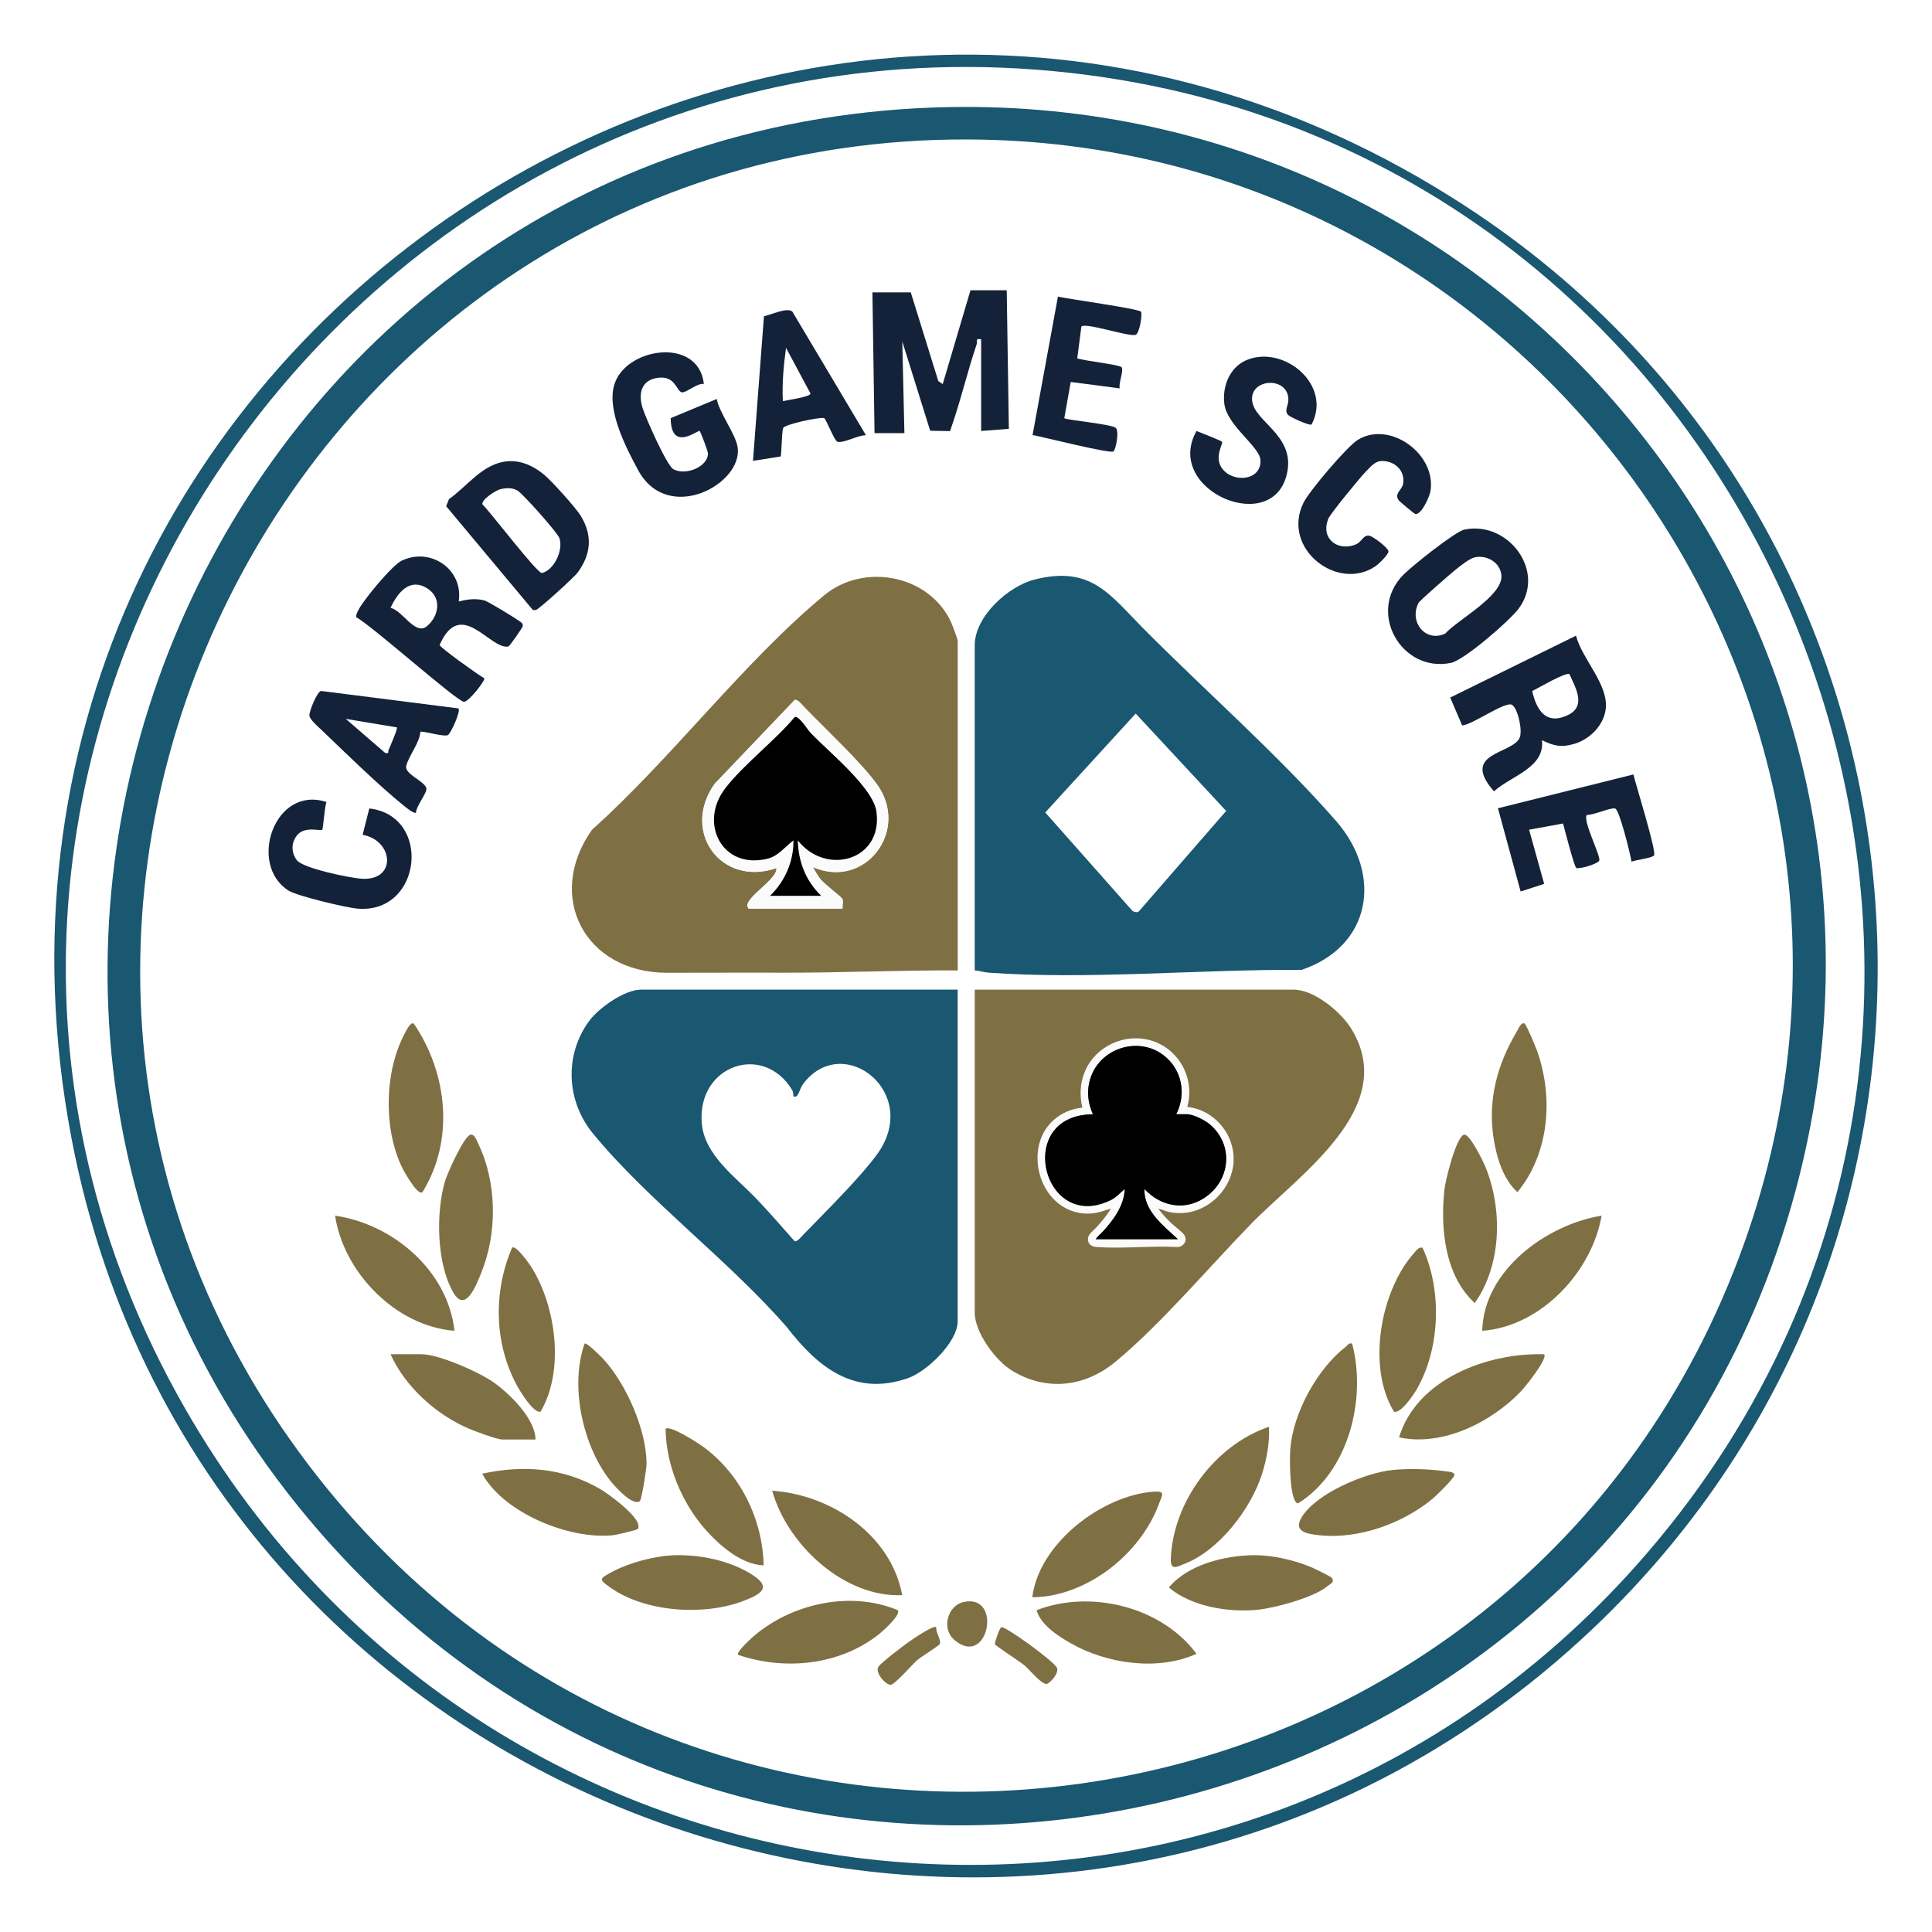
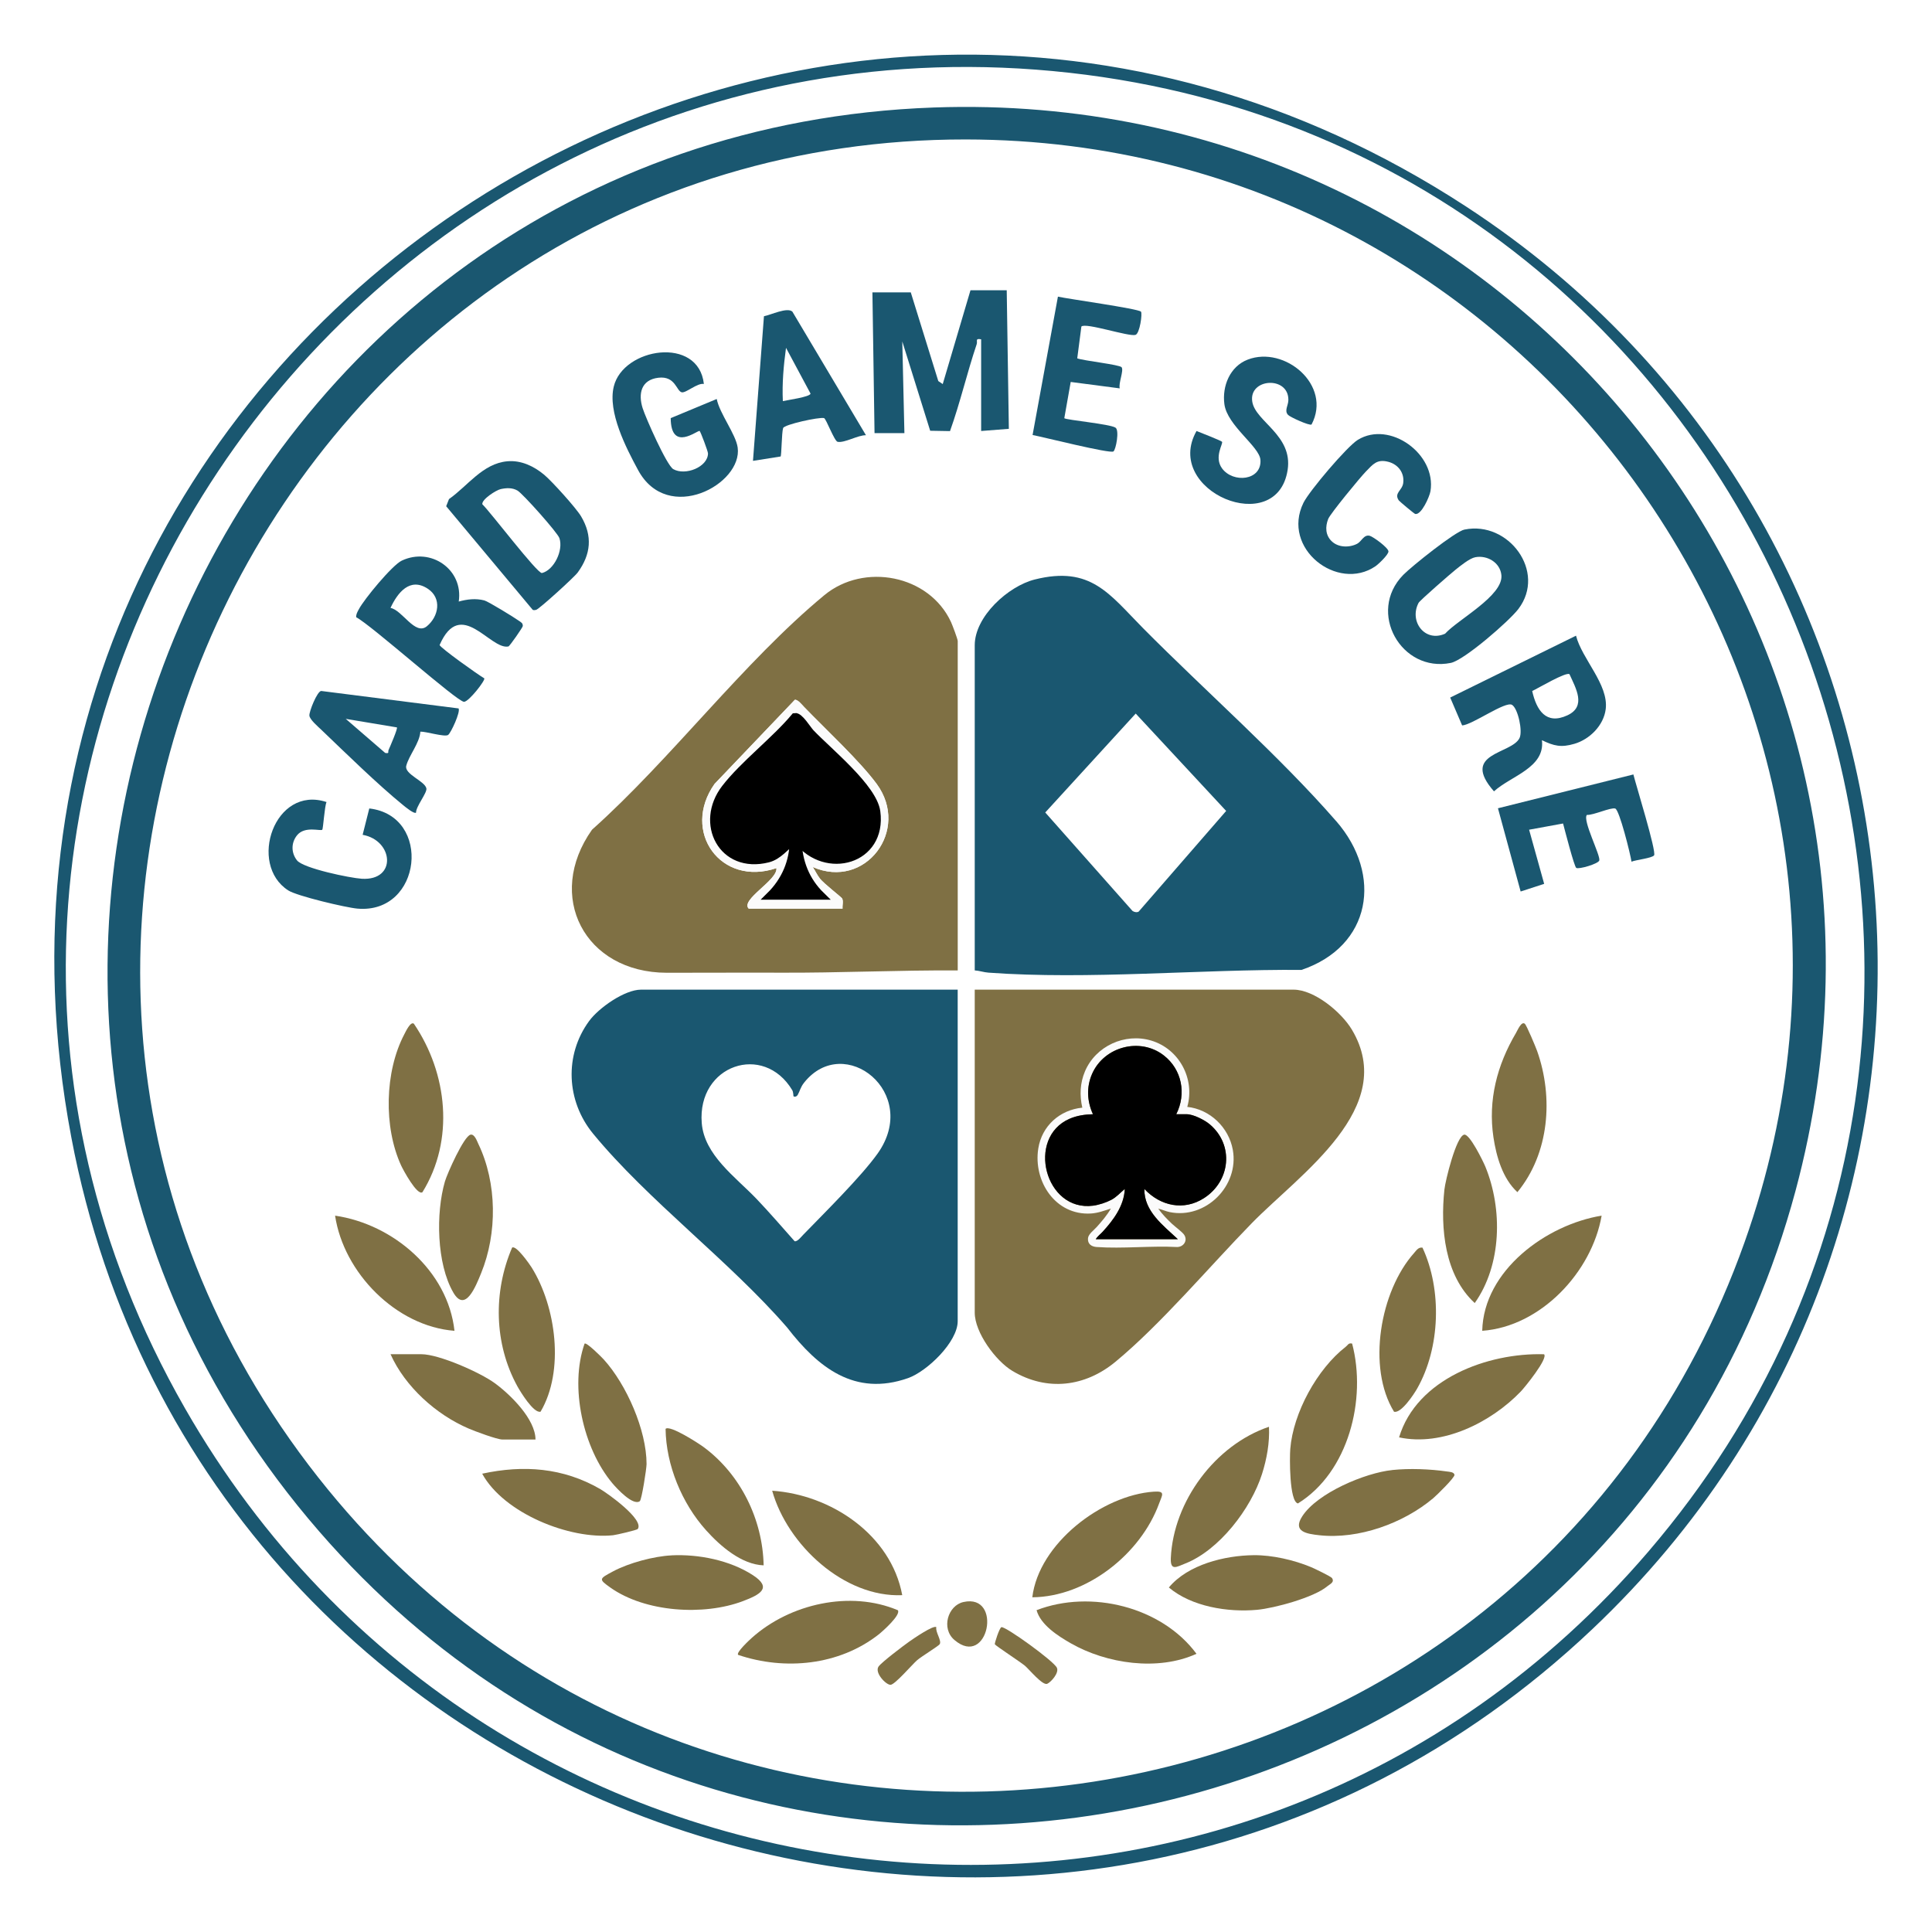
<svg xmlns="http://www.w3.org/2000/svg" id="Camada_1" data-name="Camada 1" viewBox="0 0 500 500">
  <defs>
    <style>
      .cls-1 {
      fill: #1a5770;
      }

      .cls-2 {
      fill: #7f7044;
      }

      .cls-3 {
-       fill: #132239;
+       fill: #1a5770;
      }

      .cls-4 {
      fill: #fbfbfb;
-       }
- 
-       .cls-5 {
-       fill: #fdfdfd;
      }
    </style>
  </defs>
  <path class="cls-1" d="M379.36,53.41c127.35,83.03,143.49,263.48,32.67,368.27-135.1,127.74-359.24,54.27-393.58-127.37C-20.24,89.67,204.68-60.48,379.36,53.41ZM47.88,364.48c79.92,139.63,273.42,159.99,378.75,37.03,120.97-141.23,34.02-362.14-149.81-382.67C89.01-2.13-46.59,199.43,47.88,364.48Z" />
  <path class="cls-1" d="M241.66,27.82c149.79-5.36,262.13,134.95,223.01,280.4-45.88,170.56-265.84,222.14-382.1,88.07C-39.65,255.34,55.6,34.48,241.66,27.82ZM249.93,36.09c-175.2-.16-276.73,202.62-170.07,343.04,102.98,135.57,314.79,102.23,371.62-57.61,49.55-139.36-54.56-285.3-201.55-285.43Z" />
  <path class="cls-2" d="M252.26,256.12h82.5c5.4,0,12.39,5.83,15.08,10.31,12.16,20.25-13.4,37.37-25.85,50.1-10.87,11.12-23.52,26.15-35.3,35.89-7.87,6.51-17.7,7.73-26.67,2.38-4.33-2.58-9.76-9.96-9.76-15.08v-83.6Z" />
  <path class="cls-1" d="M247.85,256.12v85.81c0,5.37-7.92,12.99-12.86,14.73-13.78,4.83-23.29-2.75-31.27-13.09-14.92-17.22-35.98-32.84-50.24-50.19-6.91-8.41-7.5-20.31-1-29.16,2.49-3.39,9.17-8.1,13.42-8.1h81.95ZM205.36,283.71c-.06-.06-.01-1.05-.33-1.58-7.41-12.34-24.6-6.52-23.42,8.5.65,8.29,8.73,13.96,14.1,19.56,3.4,3.55,6.67,7.37,9.94,11.04.71.17,1.71-1.15,2.2-1.65,5.45-5.63,14.98-15.02,19.26-21.02,11.2-15.71-8.58-31.38-18.97-18.42-1.01,1.26-1.08,2.14-1.68,3.19-.34.59-.92.55-1.09.38Z" />
  <path class="cls-2" d="M247.85,251.15c-15.38-.1-30.71.66-46.1.58-9.69-.05-19.55.04-29.23.02-21.24-.06-31.47-19.83-19.31-37.02,20.47-18.28,39.21-43.41,60.14-60.71,10.21-8.44,27.11-5.29,32.78,6.98.35.76,1.73,4.43,1.73,4.9v85.26ZM193.77,235.15h24.28c-.09-.81.26-1.96-.12-2.64-.19-.33-4.69-3.81-5.69-5.07-.79-1-1.21-2.03-1.91-3.06,13.61,5.97,25.32-9.58,16.54-21.51-4.33-5.9-13.33-14.27-18.75-19.88-.52-.54-1.68-2.01-2.42-1.88l-20.77,21.76c-8.71,12.31,1.61,26.7,16,21.8.43,3.07-9.41,8.18-7.17,10.48Z" />
  <path class="cls-3" d="M260.54,75.12l.55,35.86-7.17.56v-23.73c-1.65-.29-.87.44-1.16,1.29-2.5,7.41-4.26,15.11-6.9,22.47l-5.13-.09-7.22-23.12.55,23.73h-7.73l-.55-36.42h9.93l7.12,22.95,1.15.78,7.18-24.28h9.38Z" />
  <path class="cls-3" d="M407.87,164.51c1.54,6.05,8.46,12.61,7.69,18.99-.51,4.22-4.14,7.84-8.11,9-3.43,1-5.24.58-8.4-.94.85,7.15-8.01,9.22-12.41,13.24-8.79-10.02,4.55-9.57,6.61-13.79.87-1.78-.39-7.62-1.93-8.59-1.68-1.07-10.3,5.19-12.92,5.32l-3.09-7.21,32.55-16.01ZM406.18,174.48c-.91-.65-8.19,3.68-9.65,4.36,1.11,4.92,3.56,8.85,9.1,6.29,5.01-2.31,2.18-7.02.55-10.65Z" />
  <path class="cls-3" d="M379.03,137.05c11.34-2.32,21.27,10.88,13.93,20.55-2.35,3.1-13.99,13.24-17.49,13.96-12.77,2.61-21.78-13.13-12.3-22.79,2.16-2.2,13.42-11.23,15.86-11.73ZM381.8,144.21c-1.46.28-3.85,2.23-5.08,3.21s-9.28,7.98-9.6,8.61c-2.51,4.81,1.67,10.3,6.87,7.97,3.36-3.71,15.1-9.84,14.57-15.16-.32-3.26-3.68-5.22-6.76-4.63Z" />
  <path class="cls-3" d="M118.72,155.68c2.18-.6,4.39-.87,6.63-.29.98.25,7.9,4.5,9.02,5.32.52.38.94.52.93,1.31,0,.32-3.4,5.22-3.72,5.28-4.71,1-12.34-12.88-17.81-.37.15.71,9.97,7.71,11.56,8.62.35.48-4.01,6.08-5.24,6.08-1.77,0-24.07-19.92-27.91-21.89-.05-.79.33-1.39.68-2.05,1.35-2.59,8.64-11.43,11.12-12.6,7.52-3.56,15.99,2.31,14.74,10.59ZM101.07,157.33c3.06.56,6.36,7.26,9.41,4.74s3.95-7.24.24-9.7c-4.64-3.07-7.83,1.02-9.66,4.96Z" />
  <path class="cls-3" d="M131.3,119.38c3.55-.32,6.86,1.27,9.5,3.46,2.02,1.68,8.31,8.63,9.6,10.82,3,5.07,2.53,9.79-.87,14.48-.9,1.24-9.99,9.49-10.78,9.69-.3.08-.58.12-.88,0l-22.4-26.82.73-1.85c4.84-3.39,8.71-9.21,15.1-9.78ZM129.61,126.57c-1.19.25-5,2.68-4.78,3.94,2.05,1.93,14.3,18.08,15.44,17.79,3.11-.79,5.56-5.84,4.51-9.02-.48-1.44-9.5-11.54-10.85-12.32s-2.83-.7-4.32-.39Z" />
  <path class="cls-3" d="M182.15,99.37c-1.66-.32-4.6,2.37-5.69,2.16-1.42-.27-1.62-4.31-6.09-3.77s-5.23,4.16-4.06,7.86c.79,2.51,6.22,14.8,7.93,15.79,3.1,1.77,8.94-.52,8.99-4.06,0-.54-1.92-5.62-2.16-5.81-.45-.35-7.43,5.63-7.49-3.33l11.91-4.95c.74,3.77,4.93,9.08,5.42,12.56,1.32,9.49-18.09,20-25.76,5.86-3.16-5.83-7.9-15.06-6.31-21.63,2.43-10.09,21.94-13.18,23.32-.69Z" />
  <path class="cls-3" d="M339.42,109.86c-.53.38-5.56-1.93-6.06-2.47-1.06-1.12.06-2.42.07-3.87.07-6.32-10.33-5.63-9.34.45.84,5.17,10.53,8.65,9.15,17.64-2.74,17.86-32.38,5.49-23.58-10.07.94.38,6.38,2.5,6.6,2.79.36.48-2.14,3.93,0,6.88,2.86,3.91,10.29,3.18,9.94-2.18-.23-3.48-8.59-8.86-9.33-14.43-.62-4.68,1.44-9.76,6.03-11.53,9.54-3.69,21.91,6.59,16.52,16.81Z" />
  <path class="cls-3" d="M422.72,200.43c.61,2.54,6.05,20.04,5.35,20.94-.57.73-4.67,1.15-5.84,1.63-.29-2-3.14-13.44-4.21-13.75-1.2-.35-5.65,1.76-7.34,1.65-1.18,1.37,3.56,10.45,3.22,11.78-.22.87-5.34,2.37-5.97,1.93-.54-.38-3.01-9.97-3.41-11.49l-8.79,1.61,3.9,14.01-6.09,1.98-5.87-21.54,35.04-8.75Z" />
  <path class="cls-3" d="M224.12,112.64c-2.03-.08-5.55,2.06-7.35,1.7-.84-.17-2.98-6.01-3.51-6.14-1.25-.31-10.29,1.65-10.59,2.59-.38,1.17-.4,7.08-.65,7.35l-7.15,1.13,2.84-37.43c1.8-.34,5.98-2.39,7.35-1.2l19.05,32ZM202.6,103.81c1.19-.29,6.99-1.06,7.17-1.94l-6.35-11.85c-.62,4.57-1.04,9.16-.82,13.79Z" />
  <path class="cls-3" d="M295.28,80.66c.41.43-.3,5.68-1.42,6.01-1.76.52-12.92-3.27-14-2.16l-1.07,8.23c1.61.62,11.02,1.63,11.49,2.31.6.86-.86,4.15-.49,5.46l-12.69-1.66-1.66,9.38c.49.47,11.89,1.5,13.27,2.46,1.02.71.1,5.63-.55,6.14-.84.66-18.42-3.79-20.93-4.25l6.56-35.81c2.59.59,20.74,3.1,21.5,3.89Z" />
  <path class="cls-3" d="M344.61,140.04c1.69,1.69,4.6,1.74,6.63.68,1.14-.6,1.72-2.44,3.24-2.06.85.21,4.85,3.09,4.85,4.06,0,.82-2.55,3.27-3.37,3.83-9.8,6.68-24.42-4.6-18.63-16.42,1.5-3.05,11.25-14.55,14.06-16.29,8.28-5.11,20.42,3.7,18.81,13.3-.23,1.36-2.32,6.17-3.93,5.88-.27-.05-4.09-3.27-4.26-3.51-1.32-1.91.88-2.55,1.14-4.49.36-2.66-1.33-4.84-3.84-5.5-2.95-.77-3.96.61-5.81,2.5-1.46,1.49-9.25,10.94-9.77,12.3-.78,2.03-.72,4.14.87,5.72Z" />
  <path class="cls-3" d="M118.67,183.33c.58.86-2,6.43-2.71,6.88-.93.59-5.72-.92-7.17-.86-.18,2.94-2.97,6.17-3.65,8.83-.56,2.19,4.85,3.96,5.21,5.87.22,1.15-2.72,4.65-2.68,6.27-.52.39-2.77-1.49-3.31-1.92-6.73-5.49-14.84-13.45-21.25-19.58-.83-.79-2.94-2.59-3.04-3.62s2.01-6.29,3.05-6.38l35.55,4.52ZM102.72,188.25l-13.24-2.21,10.21,8.82c1.19.2.64-.24.87-.76.37-.83,2.42-5.56,2.16-5.85Z" />
  <path class="cls-3" d="M84.51,207.56c-.52,1.08-.86,6.91-1.11,7.17-.42.44-4.53-1.06-6.54,1.46-1.54,1.94-1.53,4.52,0,6.47,1.63,2.08,13.8,4.58,16.77,4.76,9.15.55,8.21-9.94.22-11.37l1.72-6.82c16.33,1.87,13.65,27.38-3.06,25.92-3-.26-15.66-3.26-17.91-4.71-10.51-6.75-3.55-27.32,9.91-22.87Z" />
  <g>
    <path class="cls-2" d="M328.41,369.24c.2,4.11-.56,8.34-1.81,12.26-2.85,8.93-11.04,19.67-19.89,23.15-2.18.86-3.86,2.01-3.7-1.44.66-14.67,11.52-29.27,25.4-33.96Z" />
    <path class="cls-2" d="M107.12,264.95c8.72,12.84,10.54,30.14,2.21,43.59-1.37.99-5.05-5.88-5.51-6.89-4.56-9.91-4.28-24.28.81-33.97.37-.7,1.63-3.45,2.5-2.73Z" />
    <path class="cls-2" d="M232.37,416.73c.82,1.21-3.9,5.42-4.98,6.27-10.21,8.01-24.26,9.38-36.37,5.28-.57-.62,2.97-3.88,3.57-4.42,9.83-8.8,25.45-12.35,37.78-7.13Z" />
    <path class="cls-2" d="M378.92,293.65c1.41-.31,4.94,6.95,5.49,8.28,4.51,11.01,4.24,25.42-2.75,35.3-7.78-7.16-8.92-19.29-7.85-29.36.24-2.3,3.04-13.76,5.11-14.22Z" />
    <path class="cls-2" d="M121.77,293.65c1.05-.22,1.68,1.67,2.02,2.38,4.87,10.14,4.94,23.14.72,33.48-1.33,3.24-4.07,10.39-7.19,5-4.34-7.49-4.54-20.59-2.18-28.73.59-2.03,4.91-11.76,6.64-12.13Z" />
    <path class="cls-2" d="M349.93,347.72c3.8,14.41-.94,33.27-14.03,41.37-2.26-.5-2.15-11.97-1.98-14.08.74-9.36,6.97-20.74,14.36-26.47.55-.43.7-1.07,1.65-.82Z" />
    <path class="cls-2" d="M394.62,264.95c.47.39,2.8,5.97,3.18,7.03,4.27,12.02,3.18,26.5-5.1,36.55-3.81-3.5-5.45-9.21-6.2-14.21-1.43-9.61.93-18.66,5.83-26.98.4-.67,1.4-3.13,2.29-2.39Z" />
    <path class="cls-2" d="M267.16,413.38c1.67-13.91,18.05-26.43,31.46-27.34,3.08-.21,2.16.85,1.36,3.05-4.76,13.06-18.73,24.17-32.82,24.29Z" />
    <path class="cls-2" d="M165.58,388.51c-1.8,1.27-6.04-3.39-7.11-4.66-7.55-8.99-11.12-24.94-7.18-36.13.52-.4,4.38,3.47,4.97,4.12,5.86,6.46,11.07,18.27,11.07,27.05,0,1.18-1.26,9.27-1.75,9.61Z" />
    <path class="cls-2" d="M368.14,322.89c5.07,10.91,4.61,25.9-1.36,36.43-.85,1.5-4.18,6.56-6.01,6.03-7.05-11.44-3.6-31.22,5.19-41.07.6-.68,1.13-1.57,2.19-1.39Z" />
    <path class="cls-2" d="M197.63,405.11c-5.72-.2-11.22-4.98-14.91-9.09-6.25-6.96-10.34-16.84-10.47-26.23,1.1-1.09,8.57,3.76,9.89,4.74,9.54,7.07,15.24,18.7,15.49,30.58Z" />
    <path class="cls-2" d="M173.79,402.52c7.02-.34,15.1,1.27,21.04,5.12,5.14,3.33,1.84,5.06-2.56,6.73-10.17,3.85-25.3,2.88-34.31-3.51-3.1-2.2-2.91-2.25.68-4.18,4.06-2.18,10.55-3.93,15.16-4.15Z" />
    <path class="cls-2" d="M268.27,416.71c14.02-5.4,32.35-.9,41.38,11.29-9.95,4.54-23.25,2.6-32.57-2.74-3.31-1.9-7.75-4.73-8.82-8.55Z" />
    <path class="cls-2" d="M414.5,314.61c-2.52,14.56-15.73,28.71-30.9,29.8.36-15.65,16.62-27.48,30.9-29.8Z" />
    <path class="cls-2" d="M399.6,350.48c1.11,1.06-5,8.58-6.05,9.67-7.65,7.95-20.23,14.27-31.47,11.84,4.55-15.13,22.93-21.94,37.52-21.51Z" />
    <path class="cls-2" d="M324.46,402.48c4.78-.05,10.42,1.25,14.82,3.08.87.36,5.17,2.43,5.44,2.84.73,1.1-.54,1.56-1.22,2.13-3.42,2.89-13.69,5.68-18.19,6.09-7.55.69-16.93-.82-22.81-5.78,4.95-5.94,14.43-8.28,21.95-8.36Z" />
    <path class="cls-2" d="M233.5,412.83c-15.07.64-29.74-13.05-33.66-27.03,15.19,1.01,30.75,11.36,33.66,27.03Z" />
    <path class="cls-2" d="M132.52,322.89c1.02-.77,4.53,4.28,5.07,5.13,6.33,10.17,8.54,26.77,2.31,37.32-1.77.52-5.23-5.17-6.01-6.58-6.04-10.99-6.27-24.44-1.36-35.88Z" />
    <path class="cls-2" d="M138.59,372.55h-8.55c-1.4,0-7.12-2.14-8.75-2.84-8.4-3.59-16.46-10.84-20.22-19.24h8c4.52,0,15.2,4.72,18.99,7.5,4.08,2.99,10.5,9.3,10.53,14.58Z" />
    <path class="cls-2" d="M360.31,380.44c4.49-.46,9.73-.26,14.19.38.6.09,1.77.11,1.92.85.14.68-4.65,5.35-5.51,6.07-7.7,6.49-19.33,10.69-29.46,9.58-3.29-.36-6.98-.93-4.45-4.87,3.88-6.07,16.33-11.29,23.31-12Z" />
    <path class="cls-2" d="M117.62,344.41c-15.11-1.15-28.69-15.03-30.9-29.8,15.05,2.2,29.19,14.28,30.9,29.8Z" />
    <path class="cls-2" d="M165.05,395.7c-.21.29-5.51,1.52-6.39,1.62-11.28,1.17-28.29-5.72-33.87-15.93,10.71-2.32,20.95-1.56,30.52,3.96,1.92,1.11,11.48,7.91,9.74,10.35Z" />
    <path class="cls-2" d="M242.32,421.11c-.29,1.25,1.45,3.48.87,4.41-.28.46-4.78,3.21-5.84,4.14-1.33,1.16-5.77,6.37-6.89,6.37-1.2,0-4.19-3.15-3.09-4.73.77-1.11,6.46-5.41,7.93-6.45,1.04-.73,6.3-4.36,7.01-3.74Z" />
    <path class="cls-2" d="M249.35,414.6c10.25-2.27,6.42,17.3-2.34,9.83-3.52-3-1.69-8.94,2.34-9.83Z" />
    <path class="cls-2" d="M259.17,421.11c1.09-.23,13.56,8.77,14.35,10.5.62,1.34-1.5,3.7-2.49,4.15-1.21.55-4.71-3.79-5.82-4.7-1.25-1.02-7.51-5.12-7.75-5.52-.12-.2,1.21-4.32,1.71-4.43Z" />
  </g>
-   <path class="cls-4" d="M193.77,235.15c-2.24-2.3,7.6-7.41,7.17-10.48-14.39,4.9-24.71-9.49-16-21.8l20.77-21.76c.74-.13,1.9,1.34,2.42,1.88,5.42,5.61,14.41,13.98,18.75,19.88,8.77,11.94-2.93,27.49-16.54,21.51.7,1.03,1.11,2.06,1.91,3.06,1,1.25,5.5,4.73,5.69,5.07.38.68.03,1.84.12,2.64h-24.28ZM199.29,231.84h13.24c-4-3.88-5.92-8.77-6.06-14.35,7.25,9.27,22.04,5.23,20.36-7.4-.83-6.26-12.49-15.61-17.07-20.45-.81-.86-2.86-4.32-4.05-4.11-5.13,6.14-13.27,12.33-18,18.46-6.98,9.05-.8,21.22,11.04,18.21,2.71-.69,4.47-3.13,6.6-4.71.02,5.5-2.17,10.51-6.06,14.35Z" />
-   <path d="M199.29,231.84c3.9-3.84,6.09-8.84,6.06-14.35-2.13,1.58-3.89,4.02-6.6,4.71-11.84,3-18.02-9.16-11.04-18.21,4.73-6.13,12.87-12.32,18-18.46,1.18-.21,3.24,3.26,4.05,4.11,4.58,4.84,16.24,14.19,17.07,20.45,1.68,12.63-13.11,16.67-20.36,7.4.15,5.58,2.06,10.46,6.06,14.35h-13.24Z" />
+   <g>
+     <path class="cls-4" d="M193.77,235.15c-2.24-2.3,7.6-7.41,7.17-10.48-14.39,4.9-24.71-9.49-16-21.8l20.77-21.76c.74-.13,1.9,1.34,2.42,1.88,5.42,5.61,14.41,13.98,18.75,19.88,8.77,11.94-2.93,27.49-16.54,21.51.7,1.03,1.11,2.06,1.91,3.06,1,1.25,5.5,4.73,5.69,5.07.38.68.03,1.84.12,2.64h-24.28ZM199.29,231.84h13.24c-4-3.88-5.92-8.77-6.06-14.35,7.25,9.27,22.04,5.23,20.36-7.4-.83-6.26-12.49-15.61-17.07-20.45-.81-.86-2.86-4.32-4.05-4.11-5.13,6.14-13.27,12.33-18,18.46-6.98,9.05-.8,21.22,11.04,18.21,2.71-.69,4.47-3.13,6.6-4.71.02,5.5-2.17,10.51-6.06,14.35Z" />
+     <path stroke="black" stroke-width="2" d="M199.29,231.84c3.9-3.84,6.09-8.84,6.06-14.35-2.13,1.58-3.89,4.02-6.6,4.71-11.84,3-18.02-9.16-11.04-18.21,4.73-6.13,12.87-12.32,18-18.46,1.18-.21,3.24,3.26,4.05,4.11,4.58,4.84,16.24,14.19,17.07,20.45,1.68,12.63-13.11,16.67-20.36,7.4.15,5.58,2.06,10.46,6.06,14.35h-13.24Z" />
+   </g>
  <g>
    <path class="cls-4" d="M307.26,286.46c5.89.63,10.74,5.31,11.79,11.1,1.69,9.35-7.02,18.04-16.34,16.13-1.02-.21-1.95-.66-2.96-.9,1.04,1.46,2.3,2.74,3.59,3.96.76.72,2.69,2.11,3.16,2.87.91,1.47-.19,3.07-1.83,3.11-6.81-.36-14.08.47-20.83,0-1.36-.09-2.41-.78-2.27-2.28.1-1.08,1.57-2.12,2.27-2.91,1.33-1.49,2.65-3.02,3.65-4.76-1.68.53-3.34,1.16-5.12,1.27-9.2.59-15.02-8.34-13.66-16.84.93-5.83,5.55-9.96,11.39-10.55-.73-3.2-.59-6.38.69-9.4,2.78-6.55,10.32-10,17.15-7.96,7.22,2.16,11.37,9.88,9.33,17.15ZM304.41,288.36c2.65-5.3,1.48-11.56-3.23-15.22-6.15-4.78-15.48-2.28-18.56,4.79-1.49,3.42-1.31,7.07.23,10.43-2.09.05-4.14.34-6.06,1.18-11.29,4.92-6.34,24.12,6.1,22.49,1.51-.2,3.38-.81,4.72-1.52s2.3-1.84,3.48-2.8c-.21,4.37-2.92,8.01-5.76,11.1-.58.63-1.32,1.16-1.75,1.9h21.25c-3.77-3.56-8.79-7.23-8.67-13,4.13,4.39,10.16,5.74,15.42,2.37,6.85-4.4,7.83-13.7,1.54-19.07-1.32-1.13-4.28-2.65-6.02-2.65h-2.7Z" />
    <path d="M304.41,288.36h2.7c1.74,0,4.7,1.52,6.02,2.65,6.3,5.37,5.31,14.67-1.54,19.07-5.26,3.38-11.29,2.02-15.42-2.37-.12,5.77,4.9,9.45,8.67,13h-21.25c.42-.74,1.17-1.27,1.75-1.9,2.84-3.09,5.55-6.73,5.76-11.1-1.18.96-2.11,2.08-3.48,2.8s-3.21,1.32-4.72,1.52c-12.44,1.63-17.39-17.57-6.1-22.49,1.93-.84,3.97-1.12,6.06-1.18-1.54-3.36-1.72-7.01-.23-10.43,3.09-7.06,12.42-9.57,18.56-4.79,4.71,3.66,5.88,9.92,3.23,15.22Z" />
  </g>
  <path class="cls-1" d="M345.8,212.51c-14.67-16.85-33.98-33.79-49.96-49.92-8.73-8.81-13.51-16.26-28.04-12.62-6.87,1.72-15.54,9.57-15.54,17.02v84.15c1.22.08,2.33.49,3.57.58,25.91,1.89,54.91-.91,81-.71,18.08-6.12,21.08-24.59,8.98-38.5ZM294.68,235.93c-.45.26-1.16.13-1.6-.19l-22.57-25.47,23.41-25.6,23.41,25.2-22.65,26.06Z" />
</svg>
